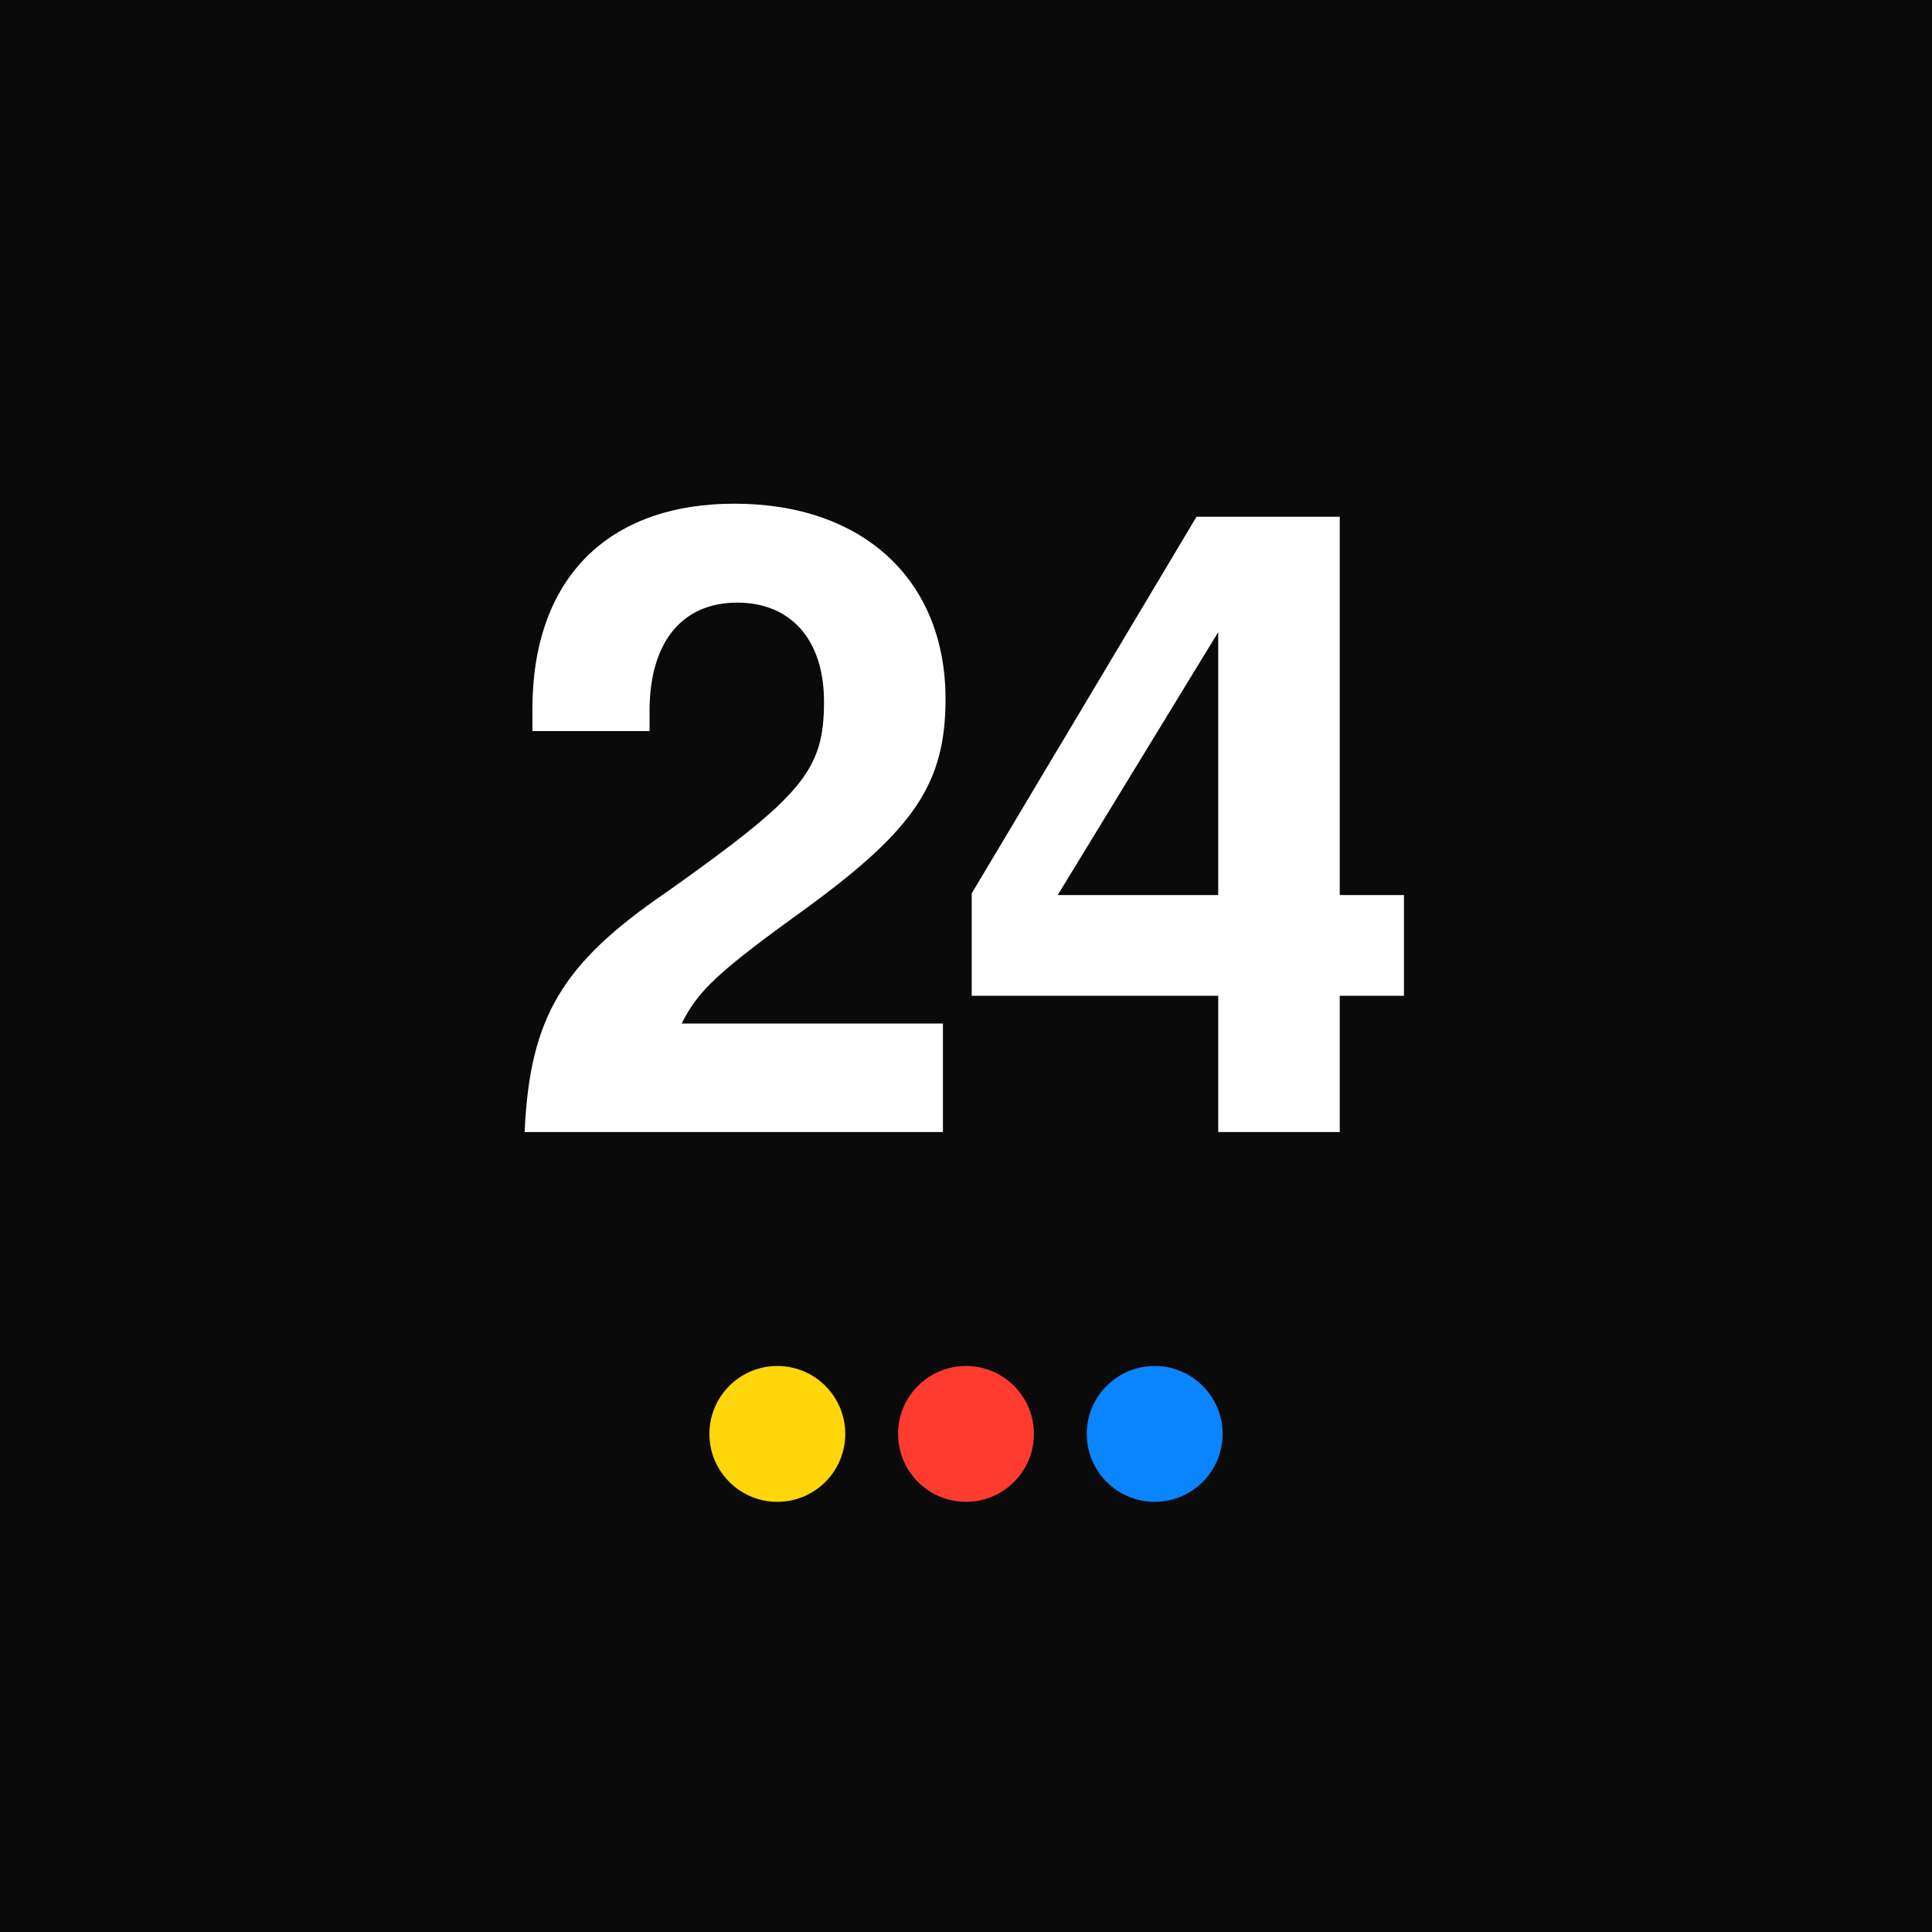
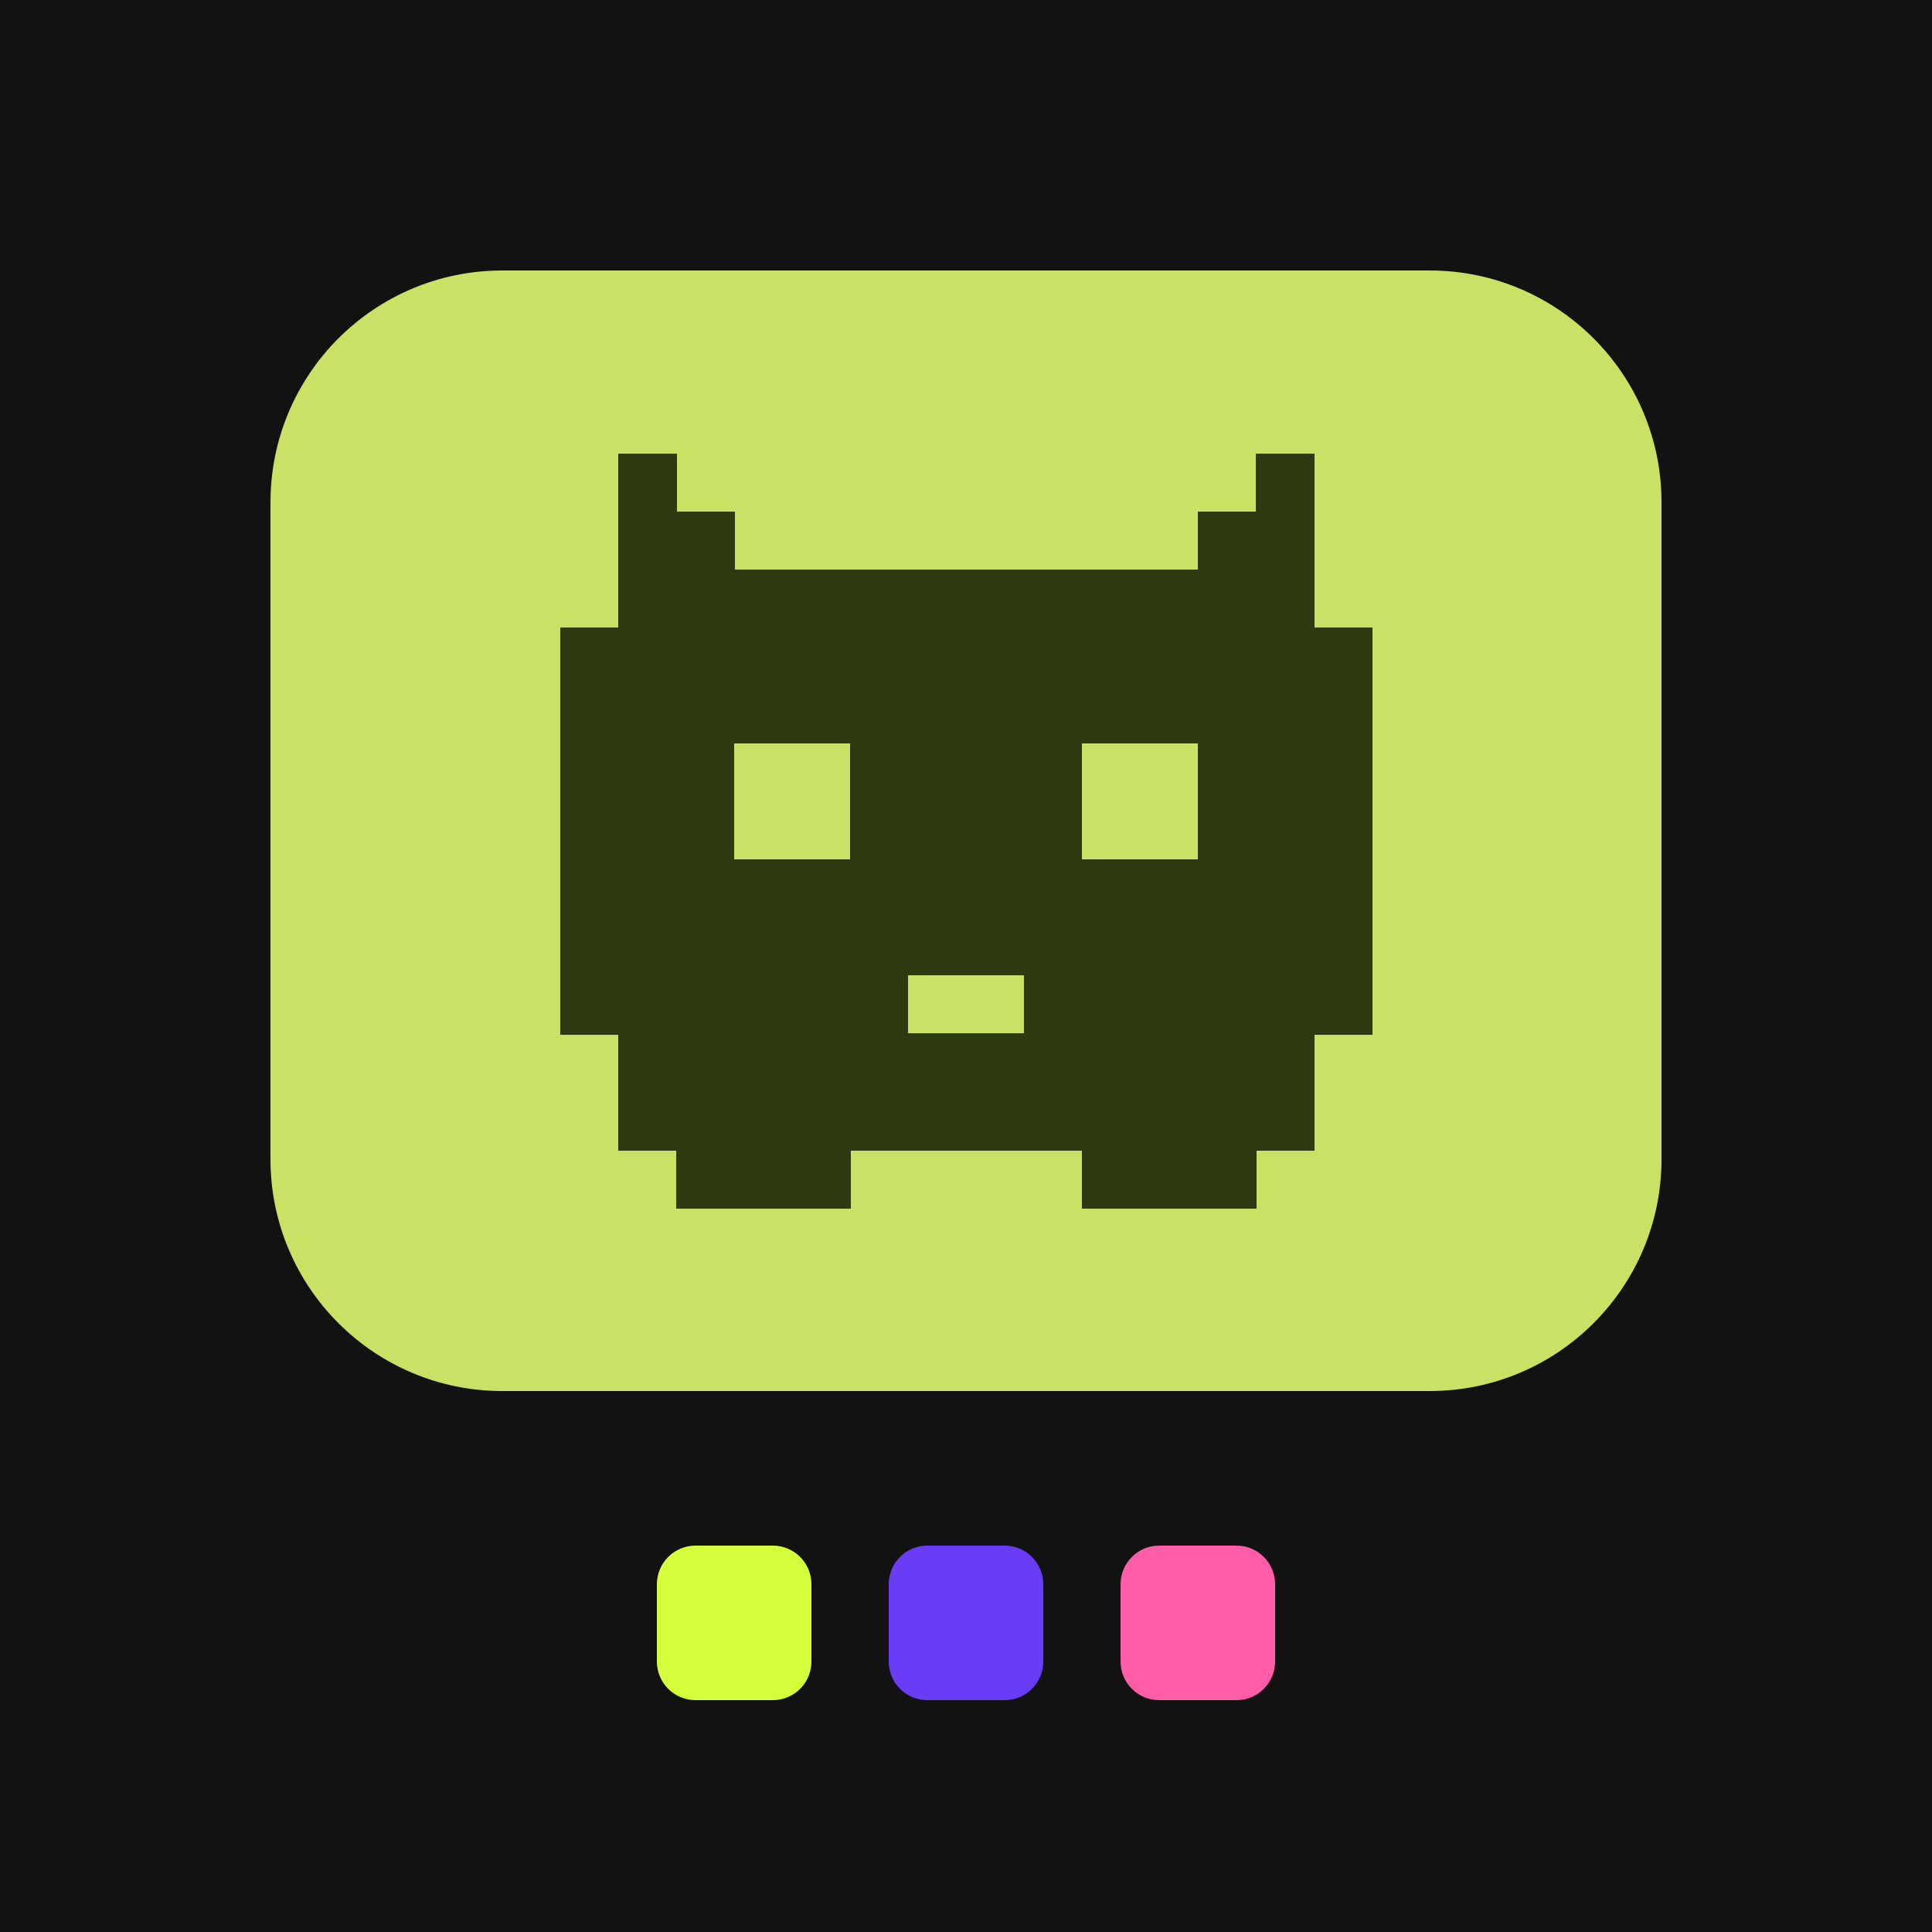
- <svg xmlns="http://www.w3.org/2000/svg" viewBox="0 0 512 512">
-   <rect width="512" height="512" fill="#0a0a0a" />
-   <text x="256" y="300" font-family="-apple-system,Helvetica,Arial,sans-serif" font-size="230" font-weight="700" fill="#fff" text-anchor="middle" letter-spacing="-8">24</text>
-   <circle cx="256" cy="380" r="18" fill="#FF3B30" />
-   <circle cx="206" cy="380" r="18" fill="#FFD60A" />
-   <circle cx="306" cy="380" r="18" fill="#0A84FF" />
+ <svg xmlns="http://www.w3.org/2000/svg" viewBox="0 0 100 100">
+   <rect width="100" height="100" fill="#121212" />
+   <rect x="14" y="14" width="72" height="58" rx="12" fill="#C9E265" />
+   <g shape-rendering="crispEdges">
+     <rect x="32.00" y="23.50" width="3.05" height="3.05" fill="#2E3A12" />
+     <rect x="65.00" y="23.50" width="3.05" height="3.05" fill="#2E3A12" />
+     <rect x="32.00" y="26.50" width="3.05" height="3.05" fill="#2E3A12" />
+     <rect x="35.00" y="26.50" width="3.05" height="3.05" fill="#2E3A12" />
+     <rect x="62.00" y="26.50" width="3.05" height="3.05" fill="#2E3A12" />
+     <rect x="65.00" y="26.50" width="3.05" height="3.05" fill="#2E3A12" />
+     <rect x="32.00" y="29.50" width="3.05" height="3.05" fill="#2E3A12" />
+     <rect x="35.00" y="29.50" width="3.05" height="3.05" fill="#2E3A12" />
+     <rect x="38.00" y="29.50" width="3.05" height="3.05" fill="#2E3A12" />
+     <rect x="41.00" y="29.50" width="3.05" height="3.05" fill="#2E3A12" />
+     <rect x="44.00" y="29.50" width="3.05" height="3.05" fill="#2E3A12" />
+     <rect x="47.00" y="29.50" width="3.05" height="3.05" fill="#2E3A12" />
+     <rect x="50.00" y="29.50" width="3.05" height="3.05" fill="#2E3A12" />
+     <rect x="53.00" y="29.50" width="3.05" height="3.05" fill="#2E3A12" />
+     <rect x="56.00" y="29.50" width="3.05" height="3.05" fill="#2E3A12" />
+     <rect x="59.00" y="29.50" width="3.05" height="3.05" fill="#2E3A12" />
+     <rect x="62.00" y="29.50" width="3.05" height="3.05" fill="#2E3A12" />
+     <rect x="65.00" y="29.50" width="3.05" height="3.05" fill="#2E3A12" />
+     <rect x="29.00" y="32.50" width="3.05" height="3.05" fill="#2E3A12" />
+     <rect x="32.00" y="32.50" width="3.05" height="3.05" fill="#2E3A12" />
+     <rect x="35.00" y="32.50" width="3.05" height="3.05" fill="#2E3A12" />
+     <rect x="38.00" y="32.50" width="3.05" height="3.05" fill="#2E3A12" />
+     <rect x="41.00" y="32.50" width="3.05" height="3.05" fill="#2E3A12" />
+     <rect x="44.00" y="32.50" width="3.05" height="3.05" fill="#2E3A12" />
+     <rect x="47.00" y="32.50" width="3.05" height="3.05" fill="#2E3A12" />
+     <rect x="50.00" y="32.50" width="3.05" height="3.05" fill="#2E3A12" />
+     <rect x="53.00" y="32.50" width="3.05" height="3.05" fill="#2E3A12" />
+     <rect x="56.00" y="32.50" width="3.05" height="3.05" fill="#2E3A12" />
+     <rect x="59.00" y="32.50" width="3.05" height="3.05" fill="#2E3A12" />
+     <rect x="62.00" y="32.50" width="3.05" height="3.05" fill="#2E3A12" />
+     <rect x="65.00" y="32.50" width="3.05" height="3.05" fill="#2E3A12" />
+     <rect x="68.00" y="32.50" width="3.05" height="3.05" fill="#2E3A12" />
+     <rect x="29.00" y="35.50" width="3.05" height="3.05" fill="#2E3A12" />
+     <rect x="32.00" y="35.50" width="3.05" height="3.05" fill="#2E3A12" />
+     <rect x="35.00" y="35.50" width="3.05" height="3.05" fill="#2E3A12" />
+     <rect x="38.00" y="35.50" width="3.05" height="3.05" fill="#2E3A12" />
+     <rect x="41.00" y="35.50" width="3.05" height="3.05" fill="#2E3A12" />
+     <rect x="44.00" y="35.50" width="3.05" height="3.05" fill="#2E3A12" />
+     <rect x="47.00" y="35.50" width="3.05" height="3.05" fill="#2E3A12" />
+     <rect x="50.00" y="35.50" width="3.05" height="3.05" fill="#2E3A12" />
+     <rect x="53.00" y="35.50" width="3.05" height="3.05" fill="#2E3A12" />
+     <rect x="56.00" y="35.50" width="3.05" height="3.05" fill="#2E3A12" />
+     <rect x="59.00" y="35.50" width="3.05" height="3.05" fill="#2E3A12" />
+     <rect x="62.00" y="35.50" width="3.05" height="3.05" fill="#2E3A12" />
+     <rect x="65.00" y="35.50" width="3.05" height="3.05" fill="#2E3A12" />
+     <rect x="68.00" y="35.50" width="3.05" height="3.05" fill="#2E3A12" />
+     <rect x="29.00" y="38.50" width="3.05" height="3.05" fill="#2E3A12" />
+     <rect x="32.00" y="38.50" width="3.05" height="3.05" fill="#2E3A12" />
+     <rect x="35.00" y="38.50" width="3.05" height="3.05" fill="#2E3A12" />
+     <rect x="38.00" y="38.50" width="3.05" height="3.05" fill="#C9E265" />
+     <rect x="41.00" y="38.50" width="3.05" height="3.05" fill="#C9E265" />
+     <rect x="44.00" y="38.50" width="3.05" height="3.05" fill="#2E3A12" />
+     <rect x="47.00" y="38.50" width="3.05" height="3.05" fill="#2E3A12" />
+     <rect x="50.00" y="38.50" width="3.05" height="3.05" fill="#2E3A12" />
+     <rect x="53.00" y="38.50" width="3.05" height="3.05" fill="#2E3A12" />
+     <rect x="56.00" y="38.50" width="3.05" height="3.05" fill="#C9E265" />
+     <rect x="59.00" y="38.50" width="3.05" height="3.05" fill="#C9E265" />
+     <rect x="62.00" y="38.50" width="3.05" height="3.05" fill="#2E3A12" />
+     <rect x="65.00" y="38.50" width="3.05" height="3.05" fill="#2E3A12" />
+     <rect x="68.00" y="38.50" width="3.05" height="3.05" fill="#2E3A12" />
+     <rect x="29.00" y="41.50" width="3.05" height="3.05" fill="#2E3A12" />
+     <rect x="32.00" y="41.50" width="3.05" height="3.05" fill="#2E3A12" />
+     <rect x="35.00" y="41.50" width="3.05" height="3.05" fill="#2E3A12" />
+     <rect x="38.00" y="41.50" width="3.05" height="3.05" fill="#C9E265" />
+     <rect x="41.00" y="41.50" width="3.05" height="3.05" fill="#C9E265" />
+     <rect x="44.00" y="41.50" width="3.05" height="3.05" fill="#2E3A12" />
+     <rect x="47.00" y="41.50" width="3.05" height="3.05" fill="#2E3A12" />
+     <rect x="50.00" y="41.50" width="3.05" height="3.05" fill="#2E3A12" />
+     <rect x="53.00" y="41.50" width="3.05" height="3.05" fill="#2E3A12" />
+     <rect x="56.00" y="41.50" width="3.05" height="3.05" fill="#C9E265" />
+     <rect x="59.00" y="41.50" width="3.05" height="3.05" fill="#C9E265" />
+     <rect x="62.00" y="41.50" width="3.05" height="3.05" fill="#2E3A12" />
+     <rect x="65.00" y="41.50" width="3.05" height="3.05" fill="#2E3A12" />
+     <rect x="68.00" y="41.50" width="3.05" height="3.05" fill="#2E3A12" />
+     <rect x="29.00" y="44.50" width="3.05" height="3.05" fill="#2E3A12" />
+     <rect x="32.00" y="44.50" width="3.05" height="3.05" fill="#2E3A12" />
+     <rect x="35.00" y="44.50" width="3.05" height="3.05" fill="#2E3A12" />
+     <rect x="38.00" y="44.50" width="3.05" height="3.05" fill="#2E3A12" />
+     <rect x="41.00" y="44.50" width="3.05" height="3.05" fill="#2E3A12" />
+     <rect x="44.00" y="44.50" width="3.05" height="3.05" fill="#2E3A12" />
+     <rect x="47.00" y="44.50" width="3.05" height="3.05" fill="#2E3A12" />
+     <rect x="50.00" y="44.50" width="3.05" height="3.05" fill="#2E3A12" />
+     <rect x="53.00" y="44.50" width="3.05" height="3.05" fill="#2E3A12" />
+     <rect x="56.00" y="44.50" width="3.05" height="3.05" fill="#2E3A12" />
+     <rect x="59.00" y="44.50" width="3.05" height="3.05" fill="#2E3A12" />
+     <rect x="62.00" y="44.50" width="3.05" height="3.05" fill="#2E3A12" />
+     <rect x="65.00" y="44.50" width="3.05" height="3.05" fill="#2E3A12" />
+     <rect x="68.00" y="44.50" width="3.05" height="3.05" fill="#2E3A12" />
+     <rect x="29.00" y="47.50" width="3.05" height="3.05" fill="#2E3A12" />
+     <rect x="32.00" y="47.50" width="3.05" height="3.05" fill="#2E3A12" />
+     <rect x="35.00" y="47.50" width="3.05" height="3.05" fill="#2E3A12" />
+     <rect x="38.00" y="47.50" width="3.05" height="3.05" fill="#2E3A12" />
+     <rect x="41.00" y="47.50" width="3.05" height="3.05" fill="#2E3A12" />
+     <rect x="44.00" y="47.50" width="3.05" height="3.05" fill="#2E3A12" />
+     <rect x="47.00" y="47.50" width="3.05" height="3.05" fill="#2E3A12" />
+     <rect x="50.00" y="47.50" width="3.05" height="3.05" fill="#2E3A12" />
+     <rect x="53.00" y="47.50" width="3.05" height="3.05" fill="#2E3A12" />
+     <rect x="56.00" y="47.50" width="3.05" height="3.05" fill="#2E3A12" />
+     <rect x="59.00" y="47.50" width="3.05" height="3.05" fill="#2E3A12" />
+     <rect x="62.00" y="47.50" width="3.05" height="3.05" fill="#2E3A12" />
+     <rect x="65.00" y="47.50" width="3.05" height="3.05" fill="#2E3A12" />
+     <rect x="68.00" y="47.50" width="3.05" height="3.05" fill="#2E3A12" />
+     <rect x="29.00" y="50.50" width="3.05" height="3.05" fill="#2E3A12" />
+     <rect x="32.00" y="50.50" width="3.05" height="3.05" fill="#2E3A12" />
+     <rect x="35.00" y="50.50" width="3.05" height="3.05" fill="#2E3A12" />
+     <rect x="38.00" y="50.50" width="3.05" height="3.05" fill="#2E3A12" />
+     <rect x="41.00" y="50.50" width="3.05" height="3.05" fill="#2E3A12" />
+     <rect x="44.00" y="50.50" width="3.05" height="3.05" fill="#2E3A12" />
+     <rect x="47.00" y="50.50" width="3.05" height="3.05" fill="#C9E265" />
+     <rect x="50.00" y="50.50" width="3.05" height="3.05" fill="#C9E265" />
+     <rect x="53.00" y="50.50" width="3.05" height="3.05" fill="#2E3A12" />
+     <rect x="56.00" y="50.50" width="3.05" height="3.05" fill="#2E3A12" />
+     <rect x="59.00" y="50.50" width="3.05" height="3.05" fill="#2E3A12" />
+     <rect x="62.00" y="50.50" width="3.05" height="3.05" fill="#2E3A12" />
+     <rect x="65.00" y="50.50" width="3.05" height="3.05" fill="#2E3A12" />
+     <rect x="68.00" y="50.50" width="3.05" height="3.05" fill="#2E3A12" />
+     <rect x="32.00" y="53.50" width="3.05" height="3.05" fill="#2E3A12" />
+     <rect x="35.00" y="53.50" width="3.05" height="3.05" fill="#2E3A12" />
+     <rect x="38.00" y="53.50" width="3.05" height="3.05" fill="#2E3A12" />
+     <rect x="41.00" y="53.50" width="3.05" height="3.05" fill="#2E3A12" />
+     <rect x="44.00" y="53.50" width="3.05" height="3.05" fill="#2E3A12" />
+     <rect x="47.00" y="53.50" width="3.05" height="3.05" fill="#2E3A12" />
+     <rect x="50.00" y="53.50" width="3.05" height="3.05" fill="#2E3A12" />
+     <rect x="53.00" y="53.50" width="3.05" height="3.05" fill="#2E3A12" />
+     <rect x="56.00" y="53.50" width="3.05" height="3.05" fill="#2E3A12" />
+     <rect x="59.00" y="53.50" width="3.05" height="3.05" fill="#2E3A12" />
+     <rect x="62.00" y="53.50" width="3.05" height="3.05" fill="#2E3A12" />
+     <rect x="65.00" y="53.50" width="3.05" height="3.05" fill="#2E3A12" />
+     <rect x="32.00" y="56.50" width="3.05" height="3.05" fill="#2E3A12" />
+     <rect x="35.00" y="56.50" width="3.05" height="3.05" fill="#2E3A12" />
+     <rect x="38.00" y="56.50" width="3.05" height="3.05" fill="#2E3A12" />
+     <rect x="41.00" y="56.50" width="3.05" height="3.05" fill="#2E3A12" />
+     <rect x="44.00" y="56.50" width="3.05" height="3.05" fill="#2E3A12" />
+     <rect x="47.00" y="56.50" width="3.05" height="3.05" fill="#2E3A12" />
+     <rect x="50.00" y="56.50" width="3.05" height="3.05" fill="#2E3A12" />
+     <rect x="53.00" y="56.50" width="3.05" height="3.05" fill="#2E3A12" />
+     <rect x="56.00" y="56.50" width="3.05" height="3.05" fill="#2E3A12" />
+     <rect x="59.00" y="56.50" width="3.05" height="3.05" fill="#2E3A12" />
+     <rect x="62.00" y="56.50" width="3.05" height="3.05" fill="#2E3A12" />
+     <rect x="65.00" y="56.50" width="3.05" height="3.05" fill="#2E3A12" />
+     <rect x="35.00" y="59.50" width="3.05" height="3.05" fill="#2E3A12" />
+     <rect x="38.00" y="59.50" width="3.05" height="3.05" fill="#2E3A12" />
+     <rect x="41.00" y="59.50" width="3.05" height="3.05" fill="#2E3A12" />
+     <rect x="56.00" y="59.50" width="3.05" height="3.05" fill="#2E3A12" />
+     <rect x="59.00" y="59.50" width="3.05" height="3.05" fill="#2E3A12" />
+     <rect x="62.00" y="59.50" width="3.05" height="3.05" fill="#2E3A12" />
+   </g>
+   <rect x="34" y="80" width="8" height="8" rx="2" fill="#D4FF3A" />
+   <rect x="46" y="80" width="8" height="8" rx="2" fill="#6B3CF6" />
+   <rect x="58" y="80" width="8" height="8" rx="2" fill="#FF5DA8" />
</svg>
